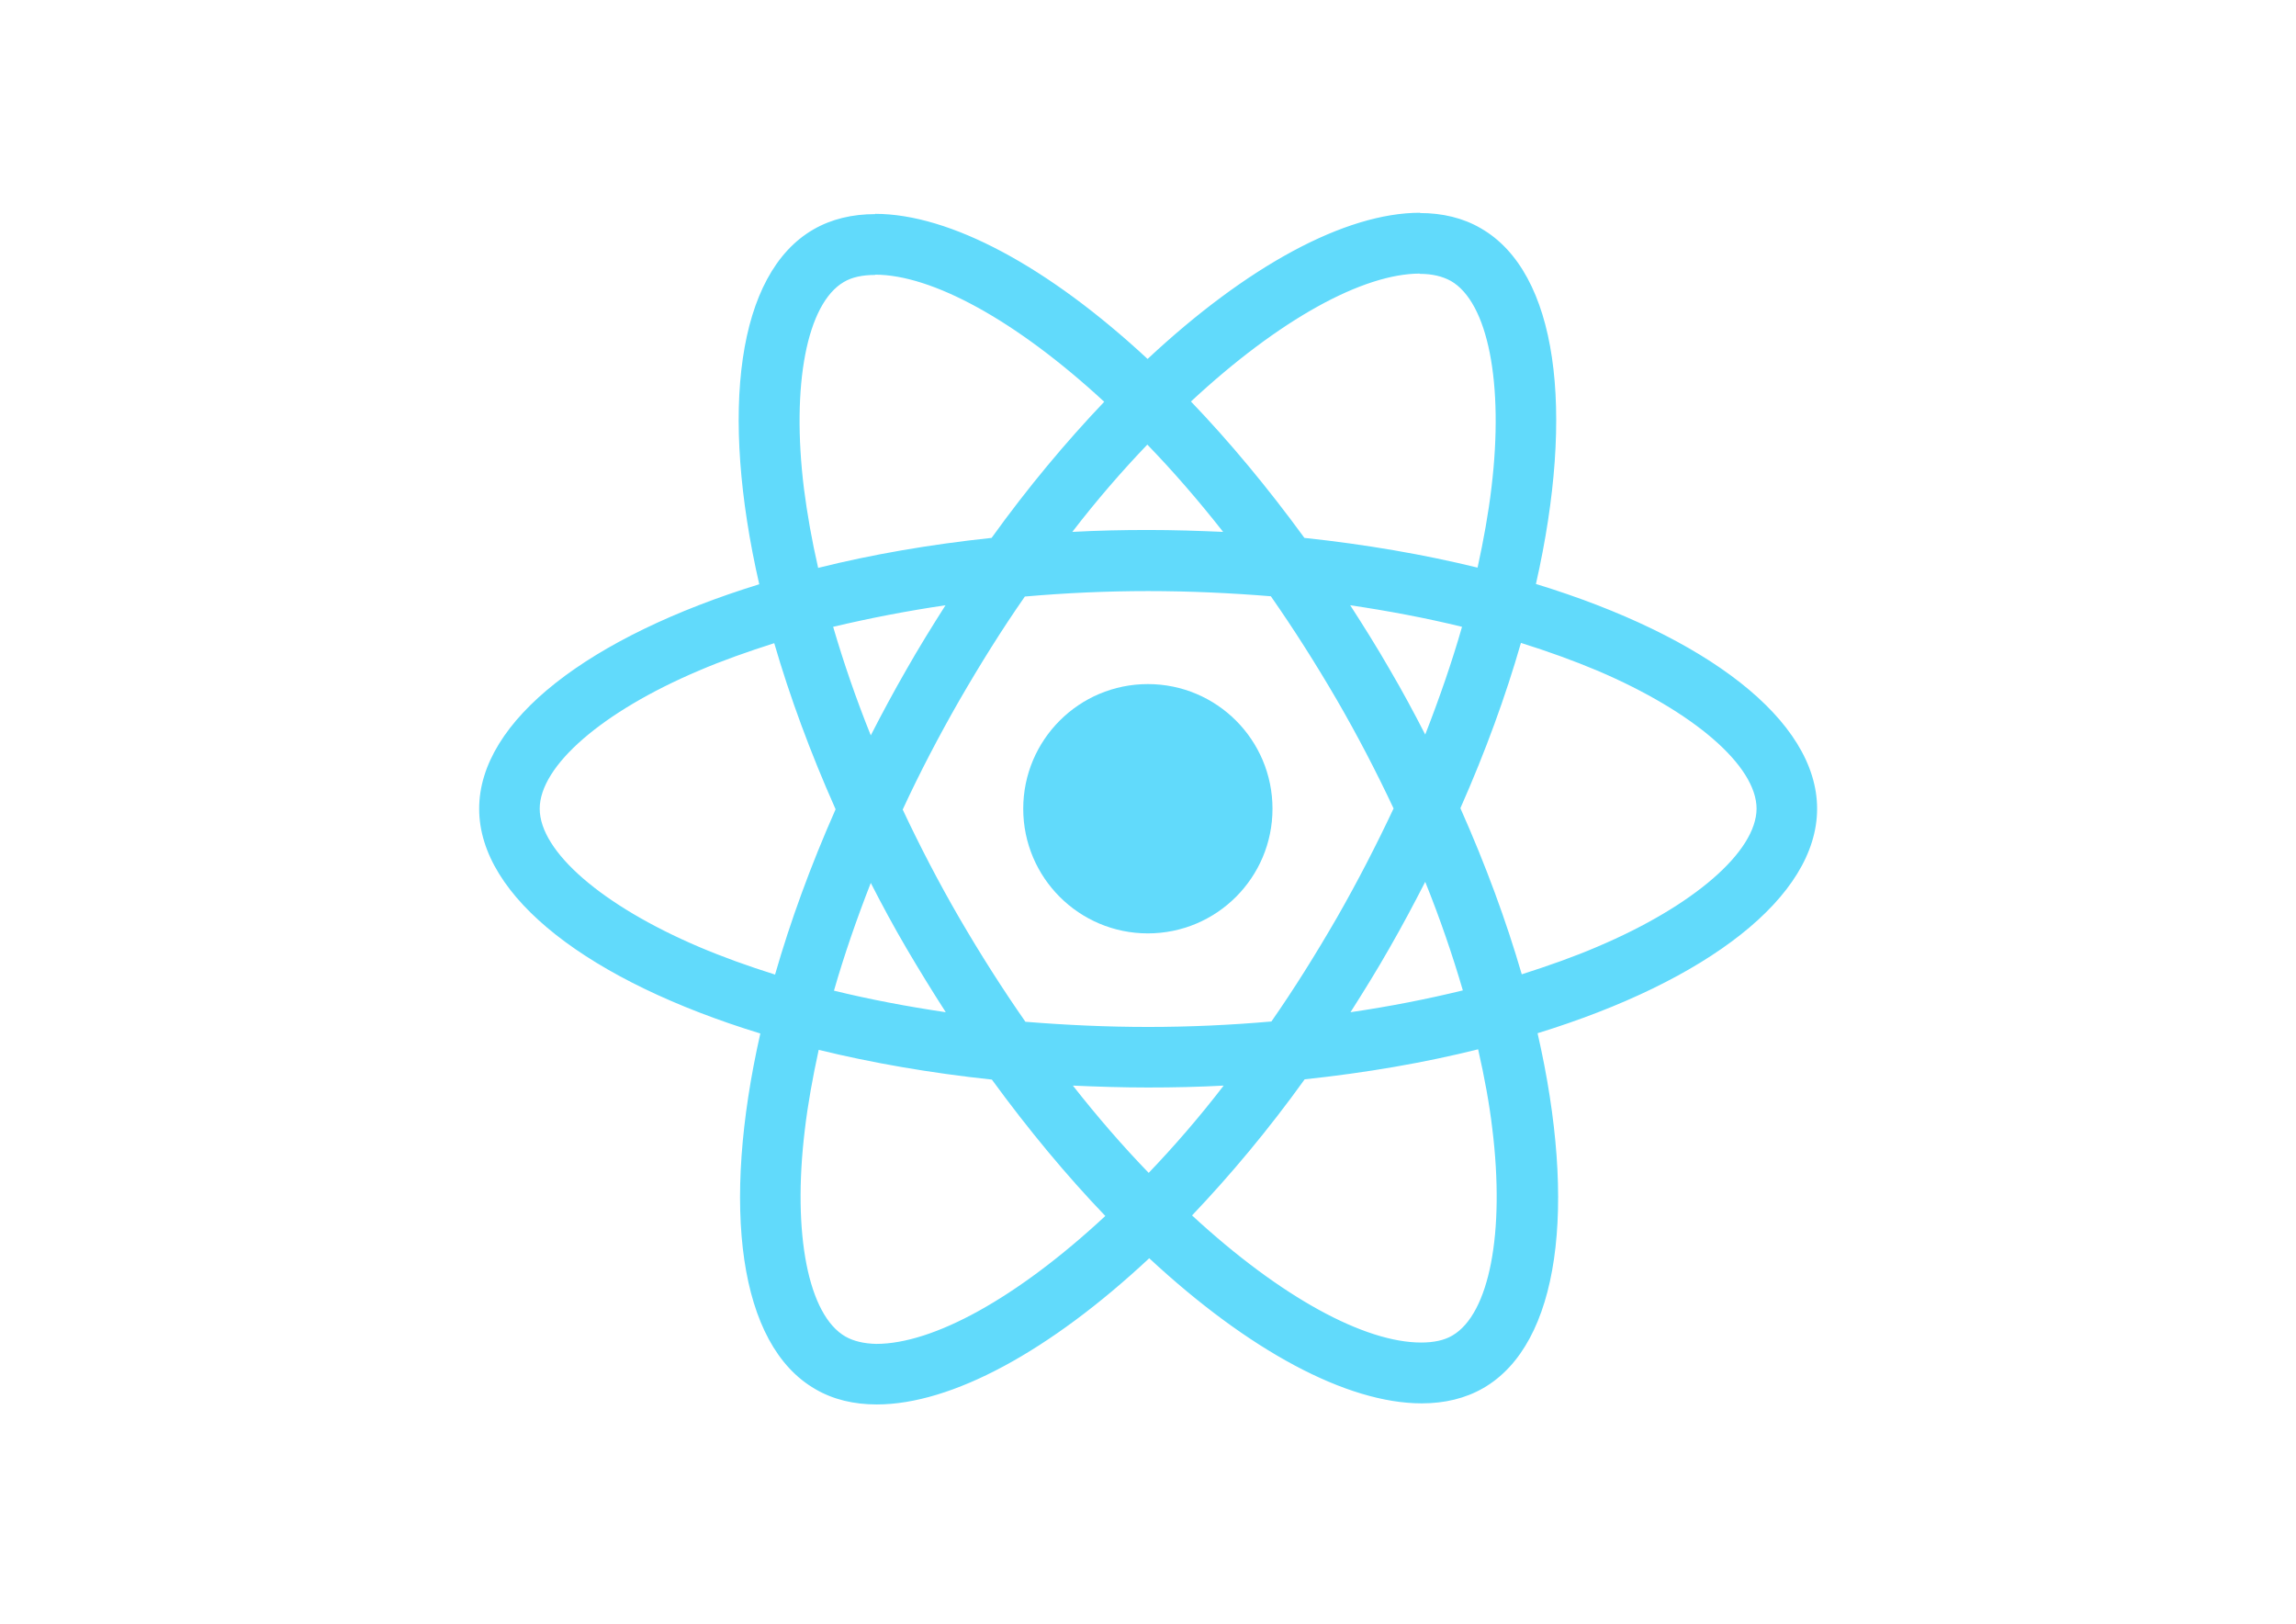
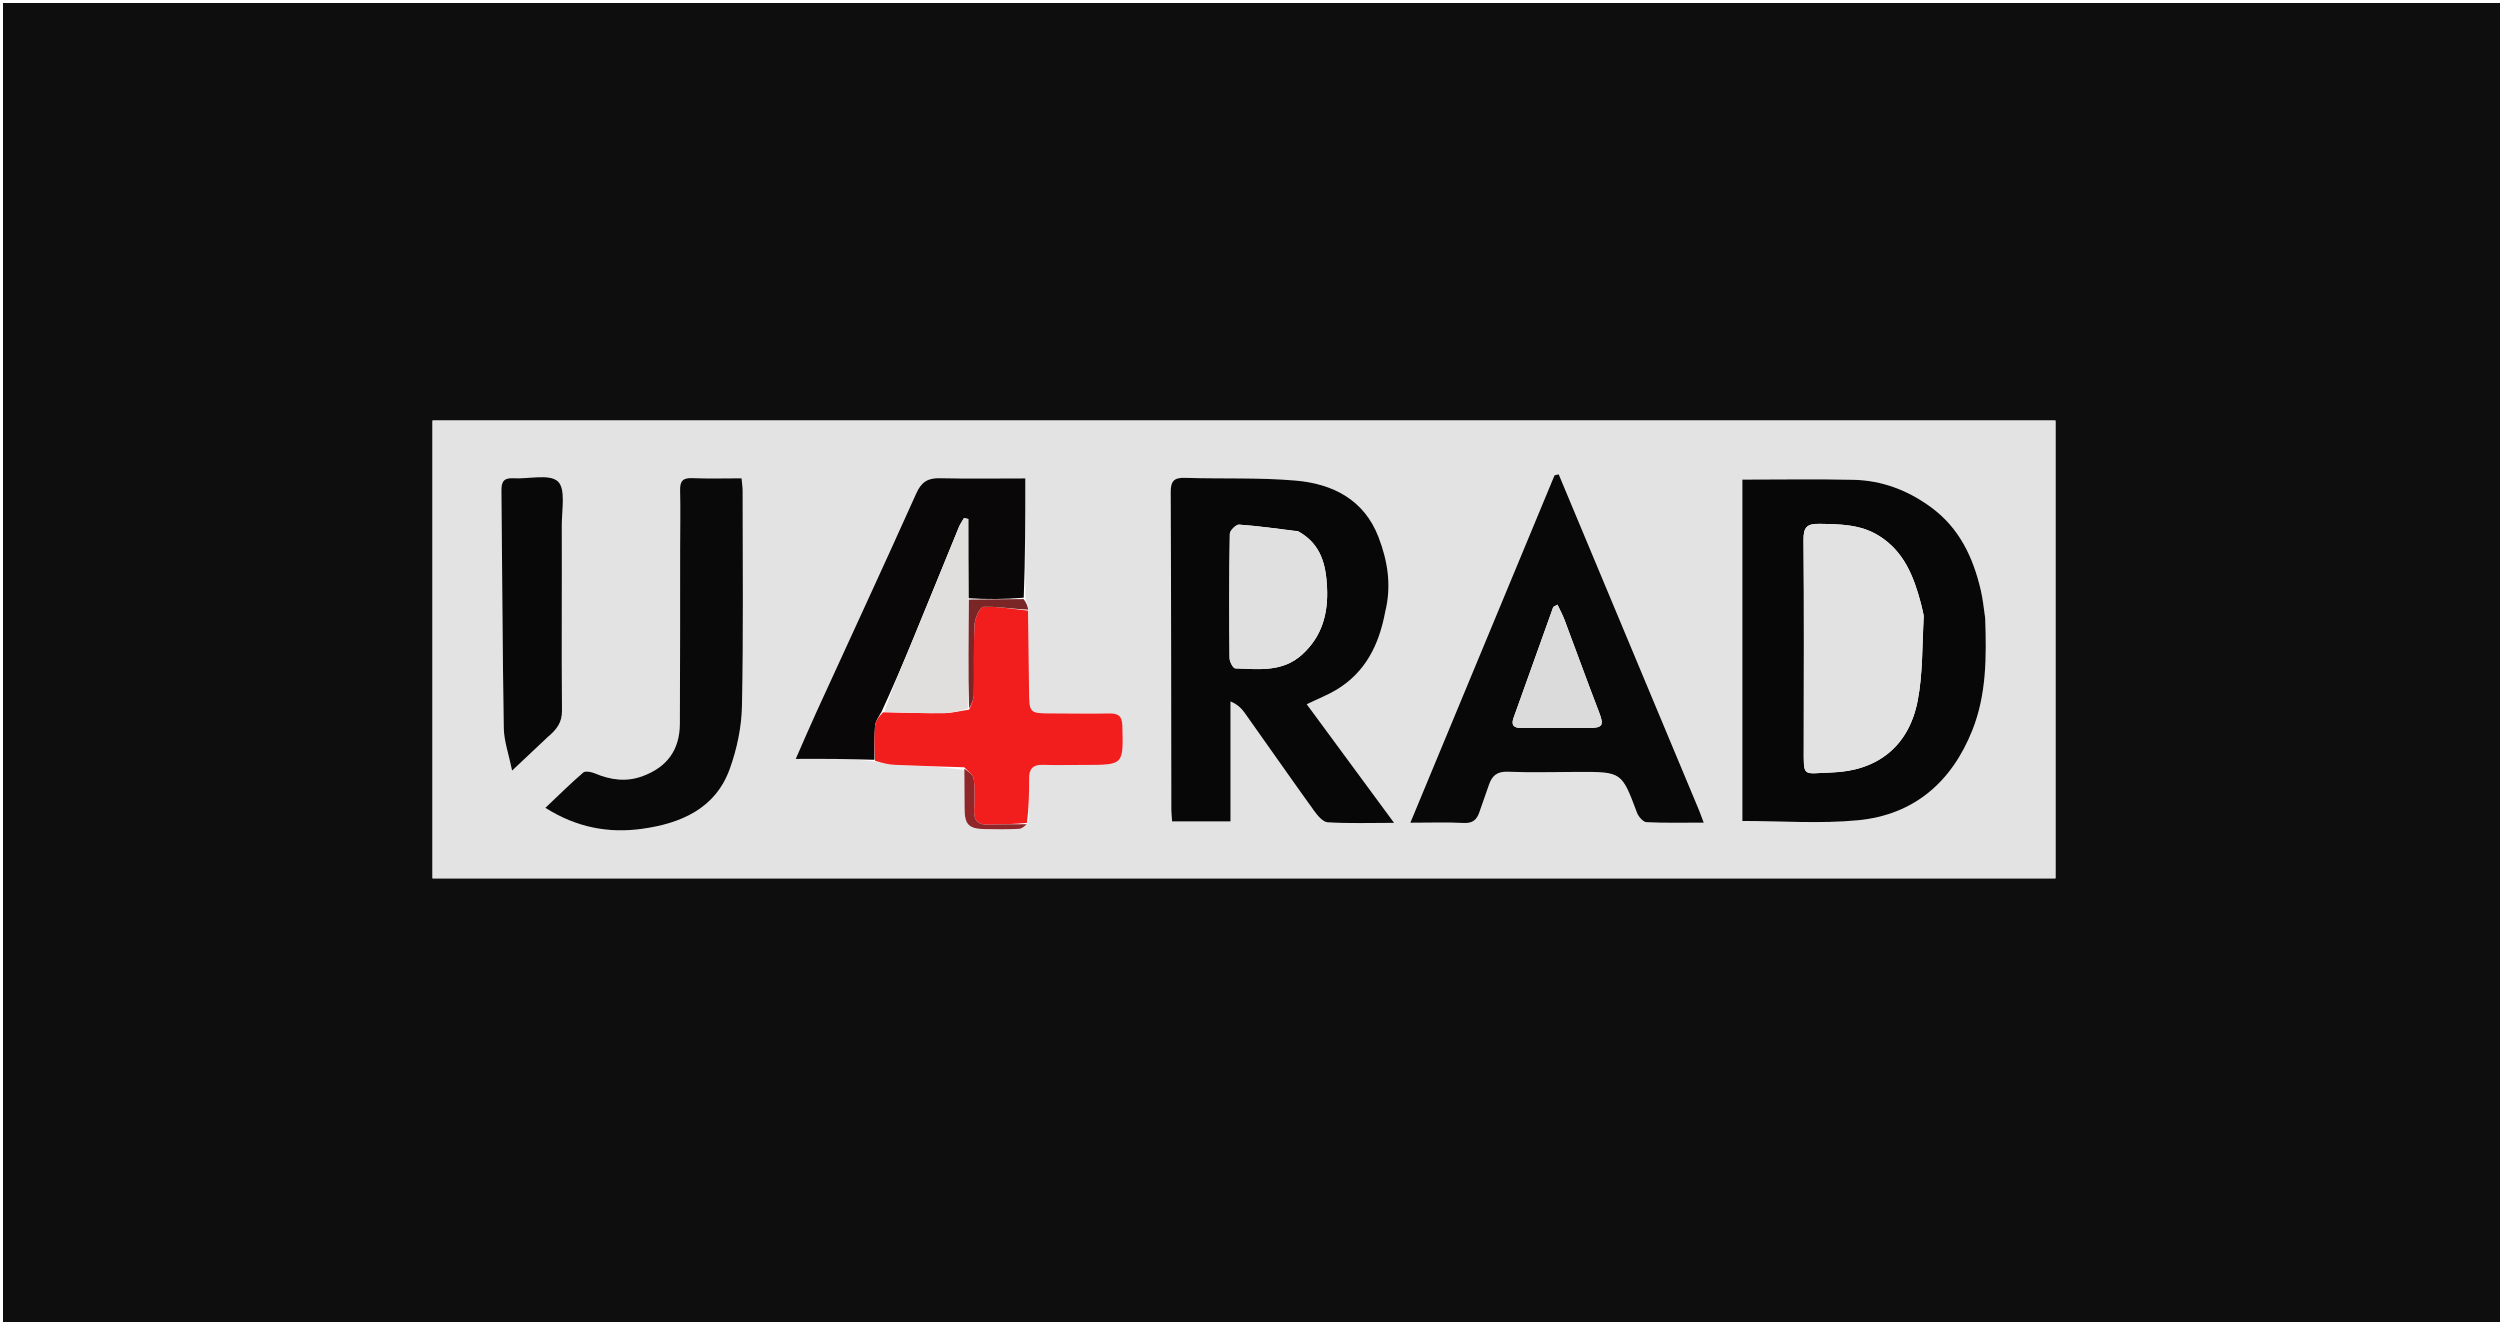
- <svg xmlns="http://www.w3.org/2000/svg" viewBox="0 0 841.9 595.3">
-   <g fill="#61DAFB">
-     <path d="M666.3 296.5c0-32.5-40.7-63.3-103.1-82.4 14.4-63.6 8-114.2-20.2-130.4-6.5-3.8-14.1-5.6-22.4-5.6v22.3c4.6 0 8.3.9 11.4 2.6 13.6 7.8 19.5 37.5 14.9 75.7-1.1 9.4-2.9 19.3-5.1 29.4-19.6-4.8-41-8.5-63.5-10.9-13.5-18.5-27.5-35.3-41.6-50 32.6-30.3 63.2-46.9 84-46.9V78c-27.5 0-63.5 19.6-99.9 53.6-36.4-33.8-72.4-53.2-99.9-53.2v22.3c20.7 0 51.4 16.5 84 46.6-14 14.7-28 31.4-41.3 49.9-22.6 2.4-44 6.1-63.6 11-2.3-10-4-19.7-5.2-29-4.7-38.2 1.1-67.9 14.6-75.8 3-1.8 6.9-2.6 11.5-2.6V78.5c-8.4 0-16 1.8-22.6 5.6-28.1 16.2-34.4 66.7-19.9 130.1-62.2 19.2-102.7 49.9-102.7 82.3 0 32.5 40.7 63.3 103.1 82.4-14.4 63.6-8 114.2 20.2 130.4 6.5 3.8 14.1 5.6 22.5 5.6 27.5 0 63.5-19.6 99.9-53.6 36.4 33.8 72.4 53.2 99.9 53.2 8.4 0 16-1.8 22.6-5.6 28.1-16.2 34.4-66.7 19.9-130.1 62-19.1 102.5-49.9 102.5-82.3zm-130.2-66.7c-3.7 12.9-8.3 26.2-13.5 39.5-4.1-8-8.4-16-13.1-24-4.6-8-9.5-15.8-14.4-23.4 14.2 2.1 27.9 4.7 41 7.9zm-45.8 106.5c-7.8 13.5-15.8 26.3-24.1 38.2-14.9 1.3-30 2-45.2 2-15.1 0-30.2-.7-45-1.9-8.3-11.9-16.4-24.6-24.2-38-7.6-13.1-14.5-26.4-20.8-39.8 6.2-13.4 13.2-26.8 20.7-39.9 7.8-13.5 15.8-26.3 24.1-38.2 14.9-1.3 30-2 45.2-2 15.1 0 30.2.7 45 1.9 8.3 11.9 16.4 24.6 24.2 38 7.6 13.1 14.5 26.4 20.8 39.8-6.3 13.4-13.2 26.8-20.7 39.9zm32.3-13c5.4 13.4 10 26.8 13.8 39.8-13.1 3.2-26.9 5.9-41.2 8 4.9-7.7 9.8-15.6 14.4-23.7 4.6-8 8.9-16.1 13-24.1zM421.2 430c-9.3-9.6-18.6-20.3-27.8-32 9 .4 18.2.7 27.5.7 9.4 0 18.7-.2 27.8-.7-9 11.7-18.3 22.4-27.5 32zm-74.4-58.9c-14.2-2.1-27.9-4.7-41-7.9 3.7-12.9 8.3-26.2 13.5-39.5 4.1 8 8.4 16 13.1 24 4.7 8 9.5 15.8 14.4 23.4zM420.7 163c9.3 9.6 18.6 20.3 27.8 32-9-.4-18.2-.7-27.5-.7-9.4 0-18.7.2-27.8.7 9-11.7 18.3-22.4 27.5-32zm-74 58.9c-4.9 7.7-9.8 15.6-14.4 23.7-4.6 8-8.9 16-13 24-5.4-13.4-10-26.8-13.8-39.8 13.1-3.1 26.9-5.8 41.2-7.9zm-90.5 125.2c-35.4-15.1-58.3-34.9-58.3-50.6 0-15.7 22.9-35.6 58.3-50.6 8.6-3.7 18-7 27.7-10.1 5.7 19.6 13.2 40 22.5 60.9-9.2 20.8-16.6 41.1-22.2 60.6-9.9-3.1-19.3-6.5-28-10.2zM310 490c-13.6-7.8-19.5-37.5-14.9-75.7 1.1-9.4 2.9-19.3 5.1-29.4 19.6 4.8 41 8.5 63.5 10.9 13.5 18.5 27.5 35.3 41.6 50-32.6 30.3-63.2 46.9-84 46.9-4.5-.1-8.3-1-11.3-2.7zm237.2-76.2c4.7 38.2-1.1 67.9-14.6 75.8-3 1.8-6.9 2.6-11.5 2.6-20.7 0-51.4-16.5-84-46.6 14-14.7 28-31.4 41.3-49.9 22.6-2.4 44-6.1 63.6-11 2.3 10.1 4.1 19.8 5.2 29.1zm38.5-66.7c-8.6 3.7-18 7-27.7 10.1-5.7-19.6-13.2-40-22.5-60.9 9.2-20.8 16.6-41.1 22.2-60.6 9.9 3.1 19.3 6.5 28.1 10.2 35.4 15.1 58.3 34.9 58.3 50.6-.1 15.7-23 35.6-58.4 50.6zM320.8 78.4z" />
-     <circle cx="420.9" cy="296.5" r="45.7" />
-     <path d="M520.5 78.1z" />
-   </g>
+ <svg xmlns="http://www.w3.org/2000/svg" version="1.1" id="Layer_1" x="0px" y="0px" width="100%" viewBox="0 0 834 441" enable-background="new 0 0 834 441" xml:space="preserve">
+   <path fill="#0E0E0E" opacity="1" stroke="none" d=" M492,442   C328,442 164.5,442 1,442   C1,295 1,148 1,1   C279,1 557,1 835,1   C835,148 835,295 835,442   C720.833,442 606.667,442 492,442  M602.5,293.007   C630.259,293.007 658.018,293.007 685.698,293.007   C685.698,241.674 685.698,190.942 685.698,140.294   C505.002,140.294 324.615,140.294 144.302,140.294   C144.302,191.327 144.302,242.058 144.302,293.007   C296.906,293.007 449.203,293.007 602.5,293.007  z" />
+   <path fill="#E3E3E3" opacity="1" stroke="none" d=" M602,293.007   C449.203,293.007 296.906,293.007 144.302,293.007   C144.302,242.058 144.302,191.327 144.302,140.294   C324.615,140.294 505.002,140.294 685.698,140.294   C685.698,190.942 685.698,241.674 685.698,293.007   C658.018,293.007 630.259,293.007 602,293.007  M321.731,256.91   C321.751,261.215 321.778,265.52 321.79,269.825   C321.804,275.066 323.172,276.492 328.528,276.587   C332.337,276.654 336.154,276.696 339.955,276.502   C340.974,276.45 341.946,275.494 343.184,274.052   C343.235,269.224 343.327,264.396 343.322,259.568   C343.319,256.45 344.675,255.053 347.886,255.153   C352.544,255.296 357.209,255.177 361.871,255.181   C374.894,255.193 374.773,255.199 374.424,242.157   C374.332,238.719 372.946,237.942 369.903,238.003   C363.579,238.128 357.25,238.007 350.923,237.994   C343.36,237.979 343.371,237.982 343.285,230.159   C343.19,221.342 343.071,212.526 343.119,203.037   C342.717,201.972 342.315,200.907 342.04,198.932   C342.04,185.989 342.04,173.047 342.04,159.602   C332.135,159.602 322.835,159.748 313.542,159.534   C309.542,159.442 307.389,160.76 305.677,164.575   C294.745,188.933 283.508,213.154 272.402,237.435   C270.16,242.336 268.048,247.296 265.461,253.172   C270.541,253.172 274.642,253.134 278.743,253.182   C283.067,253.232 287.39,253.364 292.134,254.148   C294.21,254.493 296.277,255.049 298.365,255.145   C306.136,255.501 313.914,255.706 321.731,256.91  M662.253,205.71   C661.773,202.76 661.461,199.771 660.784,196.867   C658.233,185.922 653.654,176.183 644.267,169.278   C636.538,163.593 627.919,160.285 618.374,160.065   C606.104,159.783 593.823,159.997 581.256,159.997   C581.256,198.161 581.256,236.082 581.256,273.876   C594.204,273.876 607.08,274.853 619.748,273.646   C638.458,271.864 651.076,260.942 657.982,243.579   C662.706,231.7 662.713,219.19 662.253,205.71  M462.214,203.601   C464.312,195.191 462.87,187.004 459.878,179.19   C455.09,166.684 444.578,161.39 432.22,160.32   C419.978,159.259 407.603,159.801 395.294,159.409   C391.502,159.288 390.53,160.631 390.547,164.312   C390.715,199.606 390.7,234.902 390.754,270.197   C390.756,271.475 390.931,272.753 391.025,274.021   C397.538,274.021 403.723,274.021 410.492,274.021   C410.492,260.362 410.492,247.178 410.492,233.993   C412.849,234.984 414.178,236.335 415.262,237.861   C422.962,248.703 430.564,259.616 438.331,270.41   C439.499,272.032 441.298,274.222 442.917,274.32   C449.982,274.75 457.089,274.505 465.063,274.505   C455.002,260.84 445.546,247.998 435.928,234.935   C439.909,233.015 443.013,231.803 445.827,230.108   C455.488,224.292 460.056,215.166 462.214,203.601  M566.677,269.928   C551.112,232.699 535.548,195.47 519.983,158.241   C519.521,158.347 519.058,158.454 518.596,158.56   C502.648,196.982 486.7,235.404 470.489,274.46   C477.061,274.46 482.707,274.256 488.327,274.544   C491.233,274.693 492.631,273.507 493.482,271.058   C494.57,267.928 495.66,264.799 496.761,261.673   C497.803,258.713 499.512,257.305 503.036,257.451   C510.849,257.776 518.687,257.522 526.514,257.509   C541.047,257.486 540.997,257.506 546.091,271.104   C546.585,272.423 548.131,274.225 549.265,274.281   C555.498,274.592 561.754,274.43 568.369,274.43   C567.732,272.774 567.331,271.729 566.677,269.928  M226.896,183.5   C226.875,202.816 226.922,222.133 226.803,241.449   C226.749,250.186 222.551,255.861 214.475,258.891   C208.99,260.949 203.724,260.224 198.459,258.004   C197.288,257.51 195.285,257.107 194.572,257.718   C190.342,261.349 186.378,265.291 181.941,269.492   C192.357,276.115 203.119,278.027 214.151,276.502   C226.948,274.733 238.623,269.884 243.444,256.525   C245.83,249.915 247.37,242.651 247.517,235.645   C248.021,211.676 247.742,187.691 247.742,163.711   C247.742,162.579 247.552,161.447 247.384,159.565   C241.796,159.565 236.344,159.723 230.906,159.504   C227.798,159.379 226.81,160.498 226.883,163.518   C227.036,169.842 226.908,176.172 226.896,183.5  M183.079,245.512   C185.725,243.345 187.508,241.02 187.476,237.141   C187.304,216.514 187.482,195.883 187.413,175.254   C187.396,170.189 188.791,163.099 186.12,160.617   C183.294,157.989 176.385,159.854 171.272,159.55   C168.192,159.368 167.243,160.574 167.276,163.584   C167.567,190.032 167.63,216.483 168.065,242.928   C168.136,247.233 169.702,251.514 170.836,257.07   C175.391,252.788 178.985,249.41 183.079,245.512  z" />
+   <path fill="#070707" opacity="1" stroke="none" d=" M662.259,206.189   C662.713,219.19 662.706,231.7 657.982,243.579   C651.076,260.942 638.458,271.864 619.748,273.646   C607.08,274.853 594.204,273.876 581.256,273.876   C581.256,236.082 581.256,198.161 581.256,159.997   C593.823,159.997 606.104,159.783 618.374,160.065   C627.919,160.285 636.538,163.593 644.267,169.278   C653.654,176.183 658.233,185.922 660.784,196.867   C661.461,199.771 661.773,202.76 662.259,206.189  M641.722,205.189   C641.422,203.89 641.158,202.583 640.816,201.295   C638.434,192.323 635.18,183.909 626.73,178.692   C620.606,174.912 613.846,174.873 606.966,174.759   C602.856,174.691 601.616,175.816 601.656,180.066   C601.869,203.053 601.745,226.044 601.735,249.033   C601.731,259.651 601.115,258.003 610.943,257.701   C626.314,257.23 636.808,248.951 639.741,233.74   C641.481,224.718 641.22,215.309 641.722,205.189  z" />
+   <path fill="#070707" opacity="1" stroke="none" d=" M462.122,204.024   C460.056,215.166 455.488,224.292 445.827,230.108   C443.013,231.803 439.909,233.015 435.928,234.935   C445.546,247.998 455.002,260.84 465.063,274.505   C457.089,274.505 449.982,274.75 442.917,274.32   C441.298,274.222 439.499,272.032 438.331,270.41   C430.564,259.616 422.962,248.703 415.262,237.861   C414.178,236.335 412.849,234.984 410.492,233.993   C410.492,247.178 410.492,260.362 410.492,274.021   C403.723,274.021 397.538,274.021 391.025,274.021   C390.931,272.753 390.756,271.475 390.754,270.197   C390.7,234.902 390.715,199.606 390.547,164.312   C390.53,160.631 391.502,159.288 395.294,159.409   C407.603,159.801 419.978,159.259 432.22,160.32   C444.578,161.39 455.09,166.684 459.878,179.19   C462.87,187.004 464.312,195.191 462.122,204.024  M433.009,177.203   C426.466,176.42 419.934,175.485 413.369,175.014   C412.368,174.942 410.289,177.002 410.271,178.101   C410.046,191.922 410.059,205.748 410.181,219.571   C410.191,220.762 411.38,222.951 412.074,222.972   C419.822,223.21 427.772,224.339 434.349,218.395   C441.1,212.295 443.131,204.543 442.697,195.894   C442.328,188.542 440.837,181.636 433.009,177.203  z" />
+   <path fill="#080808" opacity="1" stroke="none" d=" M566.803,270.306   C567.331,271.729 567.732,272.774 568.369,274.43   C561.754,274.43 555.498,274.592 549.265,274.281   C548.131,274.225 546.585,272.423 546.091,271.104   C540.997,257.506 541.047,257.486 526.514,257.509   C518.687,257.522 510.849,257.776 503.036,257.451   C499.512,257.305 497.803,258.713 496.761,261.673   C495.66,264.799 494.57,267.928 493.482,271.058   C492.631,273.507 491.233,274.693 488.327,274.544   C482.707,274.256 477.061,274.46 470.489,274.46   C486.7,235.404 502.648,196.982 518.596,158.56   C519.058,158.454 519.521,158.347 519.983,158.241   C535.548,195.47 551.112,232.699 566.803,270.306  M520.496,242.853   C523.661,242.86 526.827,242.895 529.992,242.867   C534.736,242.825 535.133,241.965 533.432,237.553   C529.499,227.347 525.788,217.056 521.937,206.818   C521.286,205.089 520.385,203.454 519.567,201.707   C518.646,202.257 518.213,202.358 518.131,202.586   C513.71,214.888 509.333,227.205 504.915,239.507   C503.988,242.087 505.185,242.861 507.507,242.857   C511.506,242.85 515.505,242.854 520.496,242.853  z" />
+   <path fill="#090909" opacity="1" stroke="none" d=" M226.896,183   C226.908,176.172 227.036,169.842 226.883,163.518   C226.81,160.498 227.798,159.379 230.906,159.504   C236.344,159.723 241.796,159.565 247.384,159.565   C247.552,161.447 247.742,162.579 247.742,163.711   C247.742,187.691 248.021,211.676 247.517,235.645   C247.37,242.651 245.83,249.915 243.444,256.525   C238.623,269.884 226.948,274.733 214.151,276.502   C203.119,278.027 192.357,276.115 181.941,269.492   C186.378,265.291 190.342,261.349 194.572,257.718   C195.285,257.107 197.288,257.51 198.459,258.004   C203.724,260.224 208.99,260.949 214.475,258.891   C222.551,255.861 226.749,250.186 226.803,241.449   C226.922,222.133 226.875,202.816 226.896,183  z" />
+   <path fill="#090707" opacity="1" stroke="none" d=" M291.713,253.46   C287.39,253.364 283.067,253.232 278.743,253.182   C274.642,253.134 270.541,253.172 265.461,253.172   C268.048,247.296 270.16,242.336 272.402,237.435   C283.508,213.154 294.745,188.933 305.677,164.575   C307.389,160.76 309.542,159.442 313.542,159.534   C322.835,159.748 332.135,159.602 342.04,159.602   C342.04,173.047 342.04,185.989 341.513,199.399   C335.044,199.918 329.101,199.971 323.092,199.555   C323.025,190.436 323.025,181.787 323.025,173.137   C322.545,173.032 322.065,172.928 321.585,172.824   C321.006,173.842 320.307,174.812 319.865,175.887   C314.772,188.285 309.752,200.713 304.641,213.103   C301.303,221.197 297.848,229.242 294.074,237.471   C293.076,239.168 292.03,240.669 291.904,242.244   C291.608,245.964 291.749,249.719 291.713,253.46  z" />
+   <path fill="#F21D1D" opacity="1" stroke="none" d=" M291.923,253.804   C291.749,249.719 291.608,245.964 291.904,242.244   C292.03,240.669 293.076,239.168 294.573,237.639   C301.888,237.753 308.334,237.985 314.777,237.909   C317.496,237.877 320.208,237.198 323.302,236.735   C324.095,234.986 324.836,233.321 324.866,231.643   C325.006,223.871 324.736,216.086 325.102,208.329   C325.202,206.223 326.958,202.465 328.044,202.432   C332.999,202.28 337.987,203.185 342.962,203.71   C343.071,212.526 343.19,221.342 343.285,230.159   C343.371,237.982 343.36,237.979 350.923,237.994   C357.25,238.007 363.579,238.128 369.903,238.003   C372.946,237.942 374.332,238.719 374.424,242.157   C374.773,255.199 374.894,255.193 361.871,255.181   C357.209,255.177 352.544,255.296 347.886,255.153   C344.675,255.053 343.319,256.45 343.322,259.568   C343.327,264.396 343.235,269.224 342.598,274.506   C338.023,275.002 334.029,274.927 330.048,275.119   C326.467,275.291 324.805,273.919 324.97,270.213   C325.125,266.73 325.282,263.193 324.815,259.764   C324.627,258.382 322.781,257.226 321.689,255.967   C313.914,255.706 306.136,255.501 298.365,255.145   C296.277,255.049 294.21,254.493 291.923,253.804  z" />
+   <path fill="#080808" opacity="1" stroke="none" d=" M182.828,245.772   C178.985,249.41 175.391,252.788 170.836,257.07   C169.702,251.514 168.136,247.233 168.065,242.928   C167.63,216.483 167.567,190.032 167.276,163.584   C167.243,160.574 168.192,159.368 171.272,159.55   C176.385,159.854 183.294,157.989 186.12,160.617   C188.791,163.099 187.396,170.189 187.413,175.254   C187.482,195.883 187.304,216.514 187.476,237.141   C187.508,241.02 185.725,243.345 182.828,245.772  z" />
+   <path fill="#7A2526" opacity="1" stroke="none" d=" M343.041,203.373   C337.987,203.185 332.999,202.28 328.044,202.432   C326.958,202.465 325.202,206.223 325.102,208.329   C324.736,216.086 325.006,223.871 324.866,231.643   C324.836,233.321 324.095,234.986 323.267,236.287   C322.955,223.953 323.057,211.988 323.158,200.023   C329.101,199.971 335.044,199.918 341.45,199.854   C342.315,200.907 342.717,201.972 343.041,203.373  z" />
+   <path fill="#8E262A" opacity="1" stroke="none" d=" M321.71,256.439   C322.781,257.226 324.627,258.382 324.815,259.764   C325.282,263.193 325.125,266.73 324.97,270.213   C324.805,273.919 326.467,275.291 330.048,275.119   C334.029,274.927 338.023,275.002 342.476,274.957   C341.946,275.494 340.974,276.45 339.955,276.502   C336.154,276.696 332.337,276.654 328.528,276.587   C323.172,276.492 321.804,275.066 321.79,269.825   C321.778,265.52 321.751,261.215 321.71,256.439  z" />
+   <path fill="#E2E2E2" opacity="1" stroke="none" d=" M641.79,205.632   C641.22,215.309 641.481,224.718 639.741,233.74   C636.808,248.951 626.314,257.23 610.943,257.701   C601.115,258.003 601.731,259.651 601.735,249.033   C601.745,226.044 601.869,203.053 601.656,180.066   C601.616,175.816 602.856,174.691 606.966,174.759   C613.846,174.873 620.606,174.912 626.73,178.692   C635.18,183.909 638.434,192.323 640.816,201.295   C641.158,202.583 641.422,203.89 641.79,205.632  z" />
+   <path fill="#E0E0E0" opacity="1" stroke="none" d=" M433.338,177.396   C440.837,181.636 442.328,188.542 442.697,195.894   C443.131,204.543 441.1,212.295 434.349,218.395   C427.772,224.339 419.822,223.21 412.074,222.972   C411.38,222.951 410.191,220.762 410.181,219.571   C410.059,205.748 410.046,191.922 410.271,178.101   C410.289,177.002 412.368,174.942 413.369,175.014   C419.934,175.485 426.466,176.42 433.338,177.396  z" />
+   <path fill="#DBDBDB" opacity="1" stroke="none" d=" M520,242.853   C515.505,242.854 511.506,242.85 507.507,242.857   C505.185,242.861 503.988,242.087 504.915,239.507   C509.333,227.205 513.71,214.888 518.131,202.586   C518.213,202.358 518.646,202.257 519.567,201.707   C520.385,203.454 521.286,205.089 521.937,206.818   C525.788,217.056 529.499,227.347 533.432,237.553   C535.133,241.965 534.736,242.825 529.992,242.867   C526.827,242.895 523.661,242.86 520,242.853  z" />
+   <path fill="#E1DEDE" opacity="1" stroke="none" d=" M323.092,199.555   C323.057,211.988 322.955,223.953 322.888,236.365   C320.208,237.198 317.496,237.877 314.777,237.909   C308.334,237.985 301.888,237.753 294.944,237.478   C297.848,229.242 301.303,221.197 304.641,213.103   C309.752,200.713 314.772,188.285 319.865,175.887   C320.307,174.812 321.006,173.842 321.585,172.824   C322.065,172.928 322.545,173.032 323.025,173.137   C323.025,181.787 323.025,190.436 323.092,199.555  z" />
</svg>
